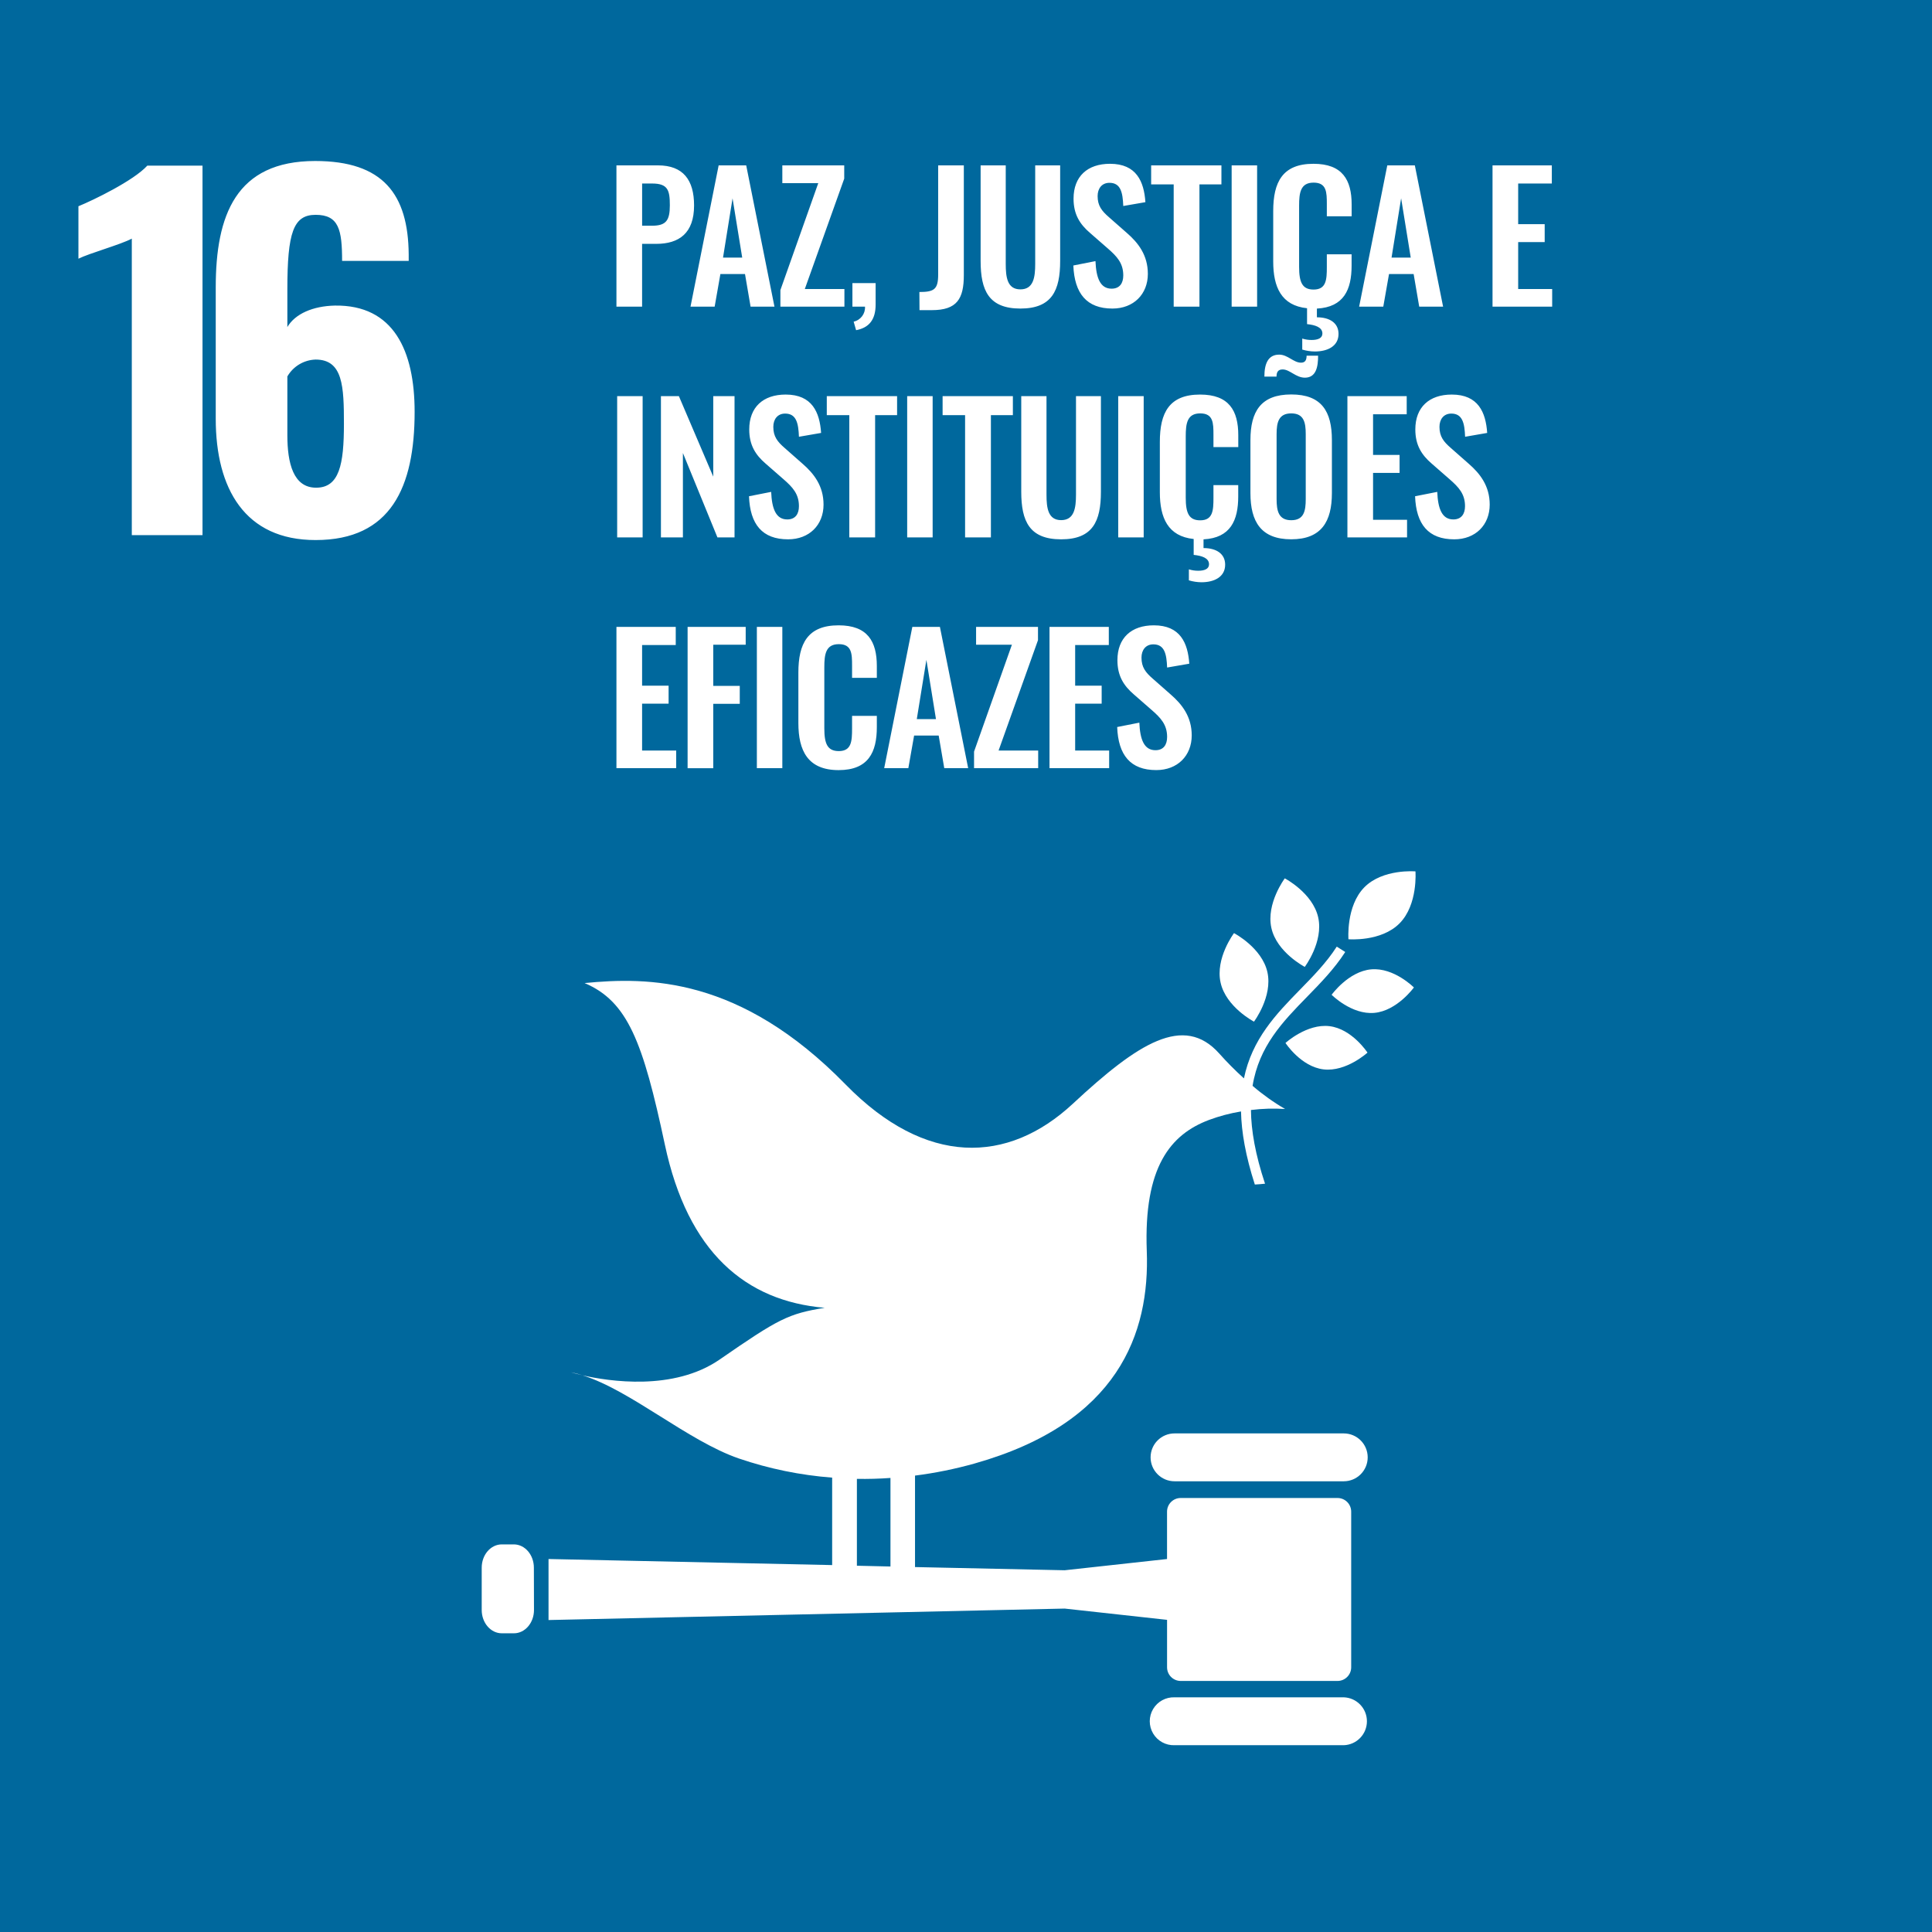
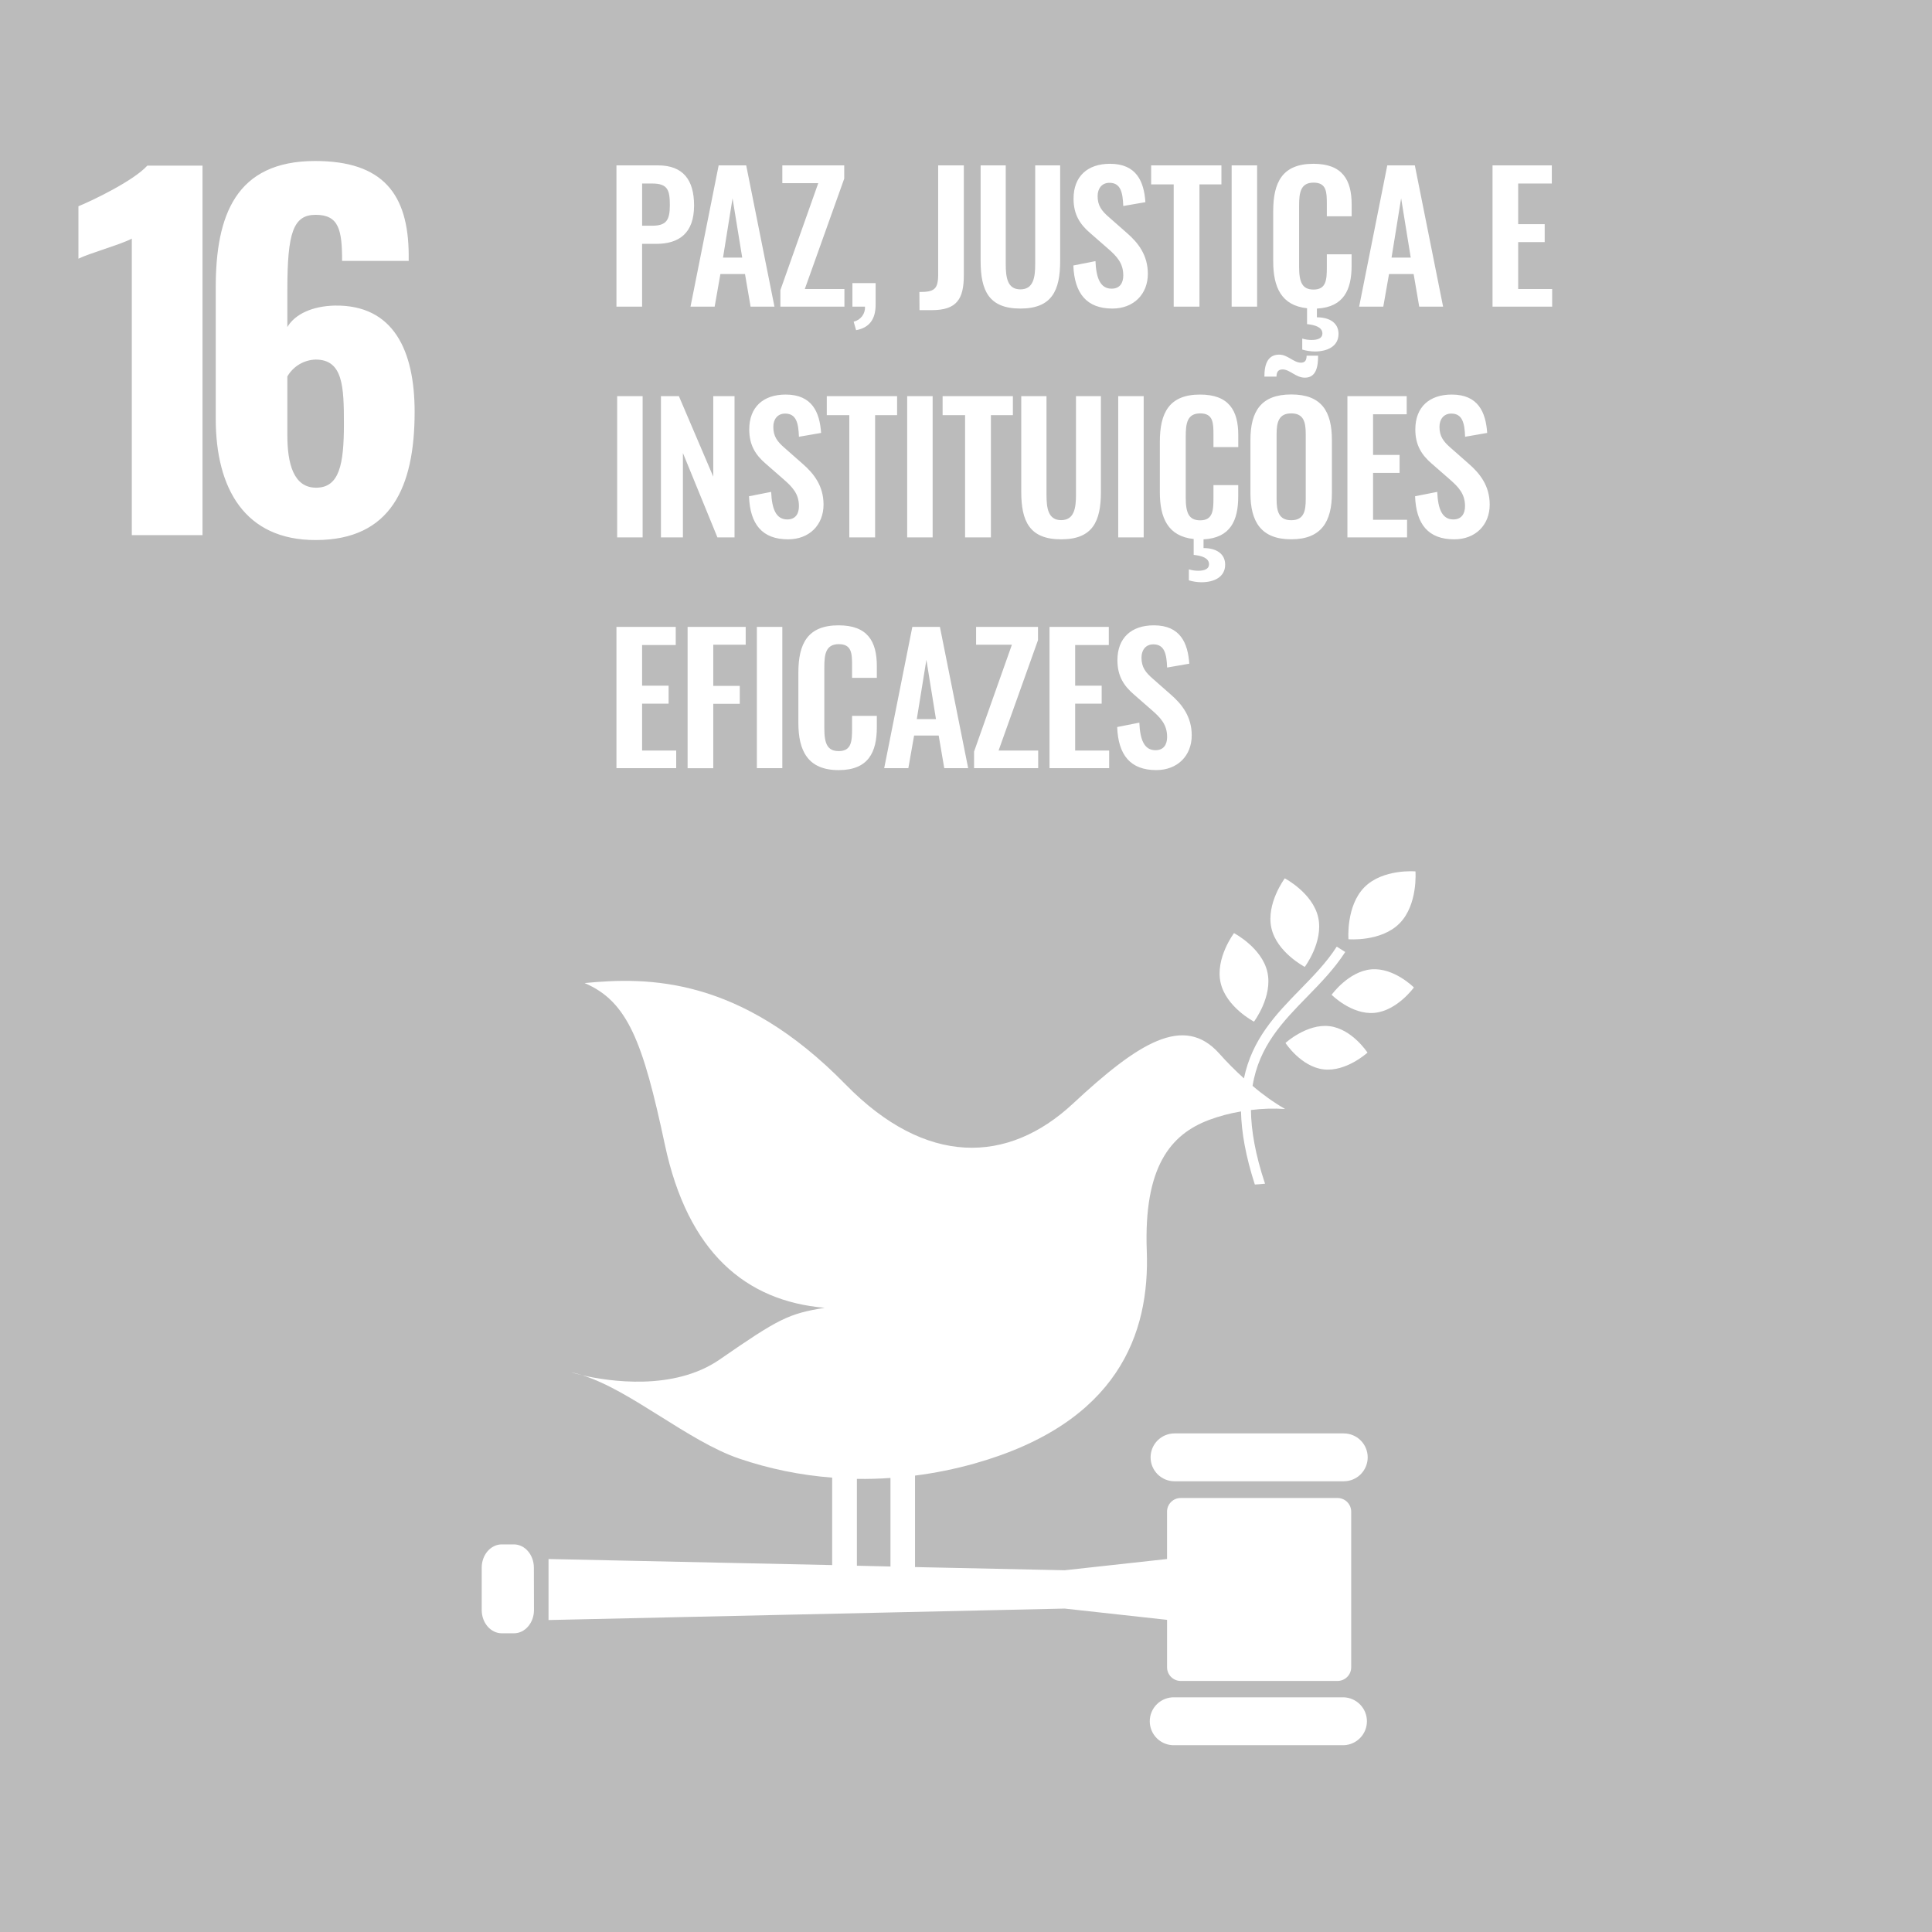
- <svg xmlns="http://www.w3.org/2000/svg" viewBox="0 0 720 720">
+ <svg xmlns="http://www.w3.org/2000/svg" width="720" height="720" viewBox="0 0 720 720" fill="none">
+   <g clip-path="url(#clip0_342_28)">
+     <path d="M-1.08 -1.08H721.08V721.08H-1.08V-1.08Z" fill="#BBBBBB" />
+     <path d="M49.12 88.93C45 91.14 33.31 94.37 29.23 96.41V76.86C34.67 74.65 49.8 67.34 54.9 61.73H75.47V199.43H49.12V88.93ZM80.4 156.08V107.08C80.4 80.26 87.88 60 117.46 60C142.79 60 152.14 72.41 152.31 94.85V97.23H127.49C127.49 85.67 126.3 80.06 117.63 80.06C109.3 80.06 107.09 86.69 107.09 107.94V121.88C109.98 116.95 116.61 114.06 124.77 113.88C146.7 113.54 154.52 130.71 154.52 153.49C154.52 181.54 145.68 201.26 117.63 201.26C91.28 201.3 80.4 182.09 80.4 156.08ZM128.17 158C128.17 144.06 127.83 134 117.63 134C115.483 134.063 113.387 134.674 111.542 135.775C109.698 136.876 108.165 138.43 107.09 140.29V162.2C107.09 172.57 109.3 181.75 117.8 181.75C126.47 181.75 128.17 173.08 128.17 158ZM229.73 61.63H245.2C254.63 61.63 258.66 67.09 258.66 76.58C258.66 86.91 253.07 90.88 244.55 90.88H239.29V114.28H229.73V61.63ZM243 84.12C248.27 84.12 249.63 82.12 249.63 76.51C249.63 70.9 248.92 68.39 243 68.39H239.3V84.12H243ZM267.82 61.63H278.09L288.62 114.28H279.72L277.64 102.12H268.47L266.33 114.28H257.33L267.82 61.63ZM276.6 96L273 73.91L269.45 96H276.6ZM290.83 108.1L304.94 68.26H291.55V61.63H314.62V66.57L299.93 107.71H314.69V114.28H290.83V108.1ZM318.13 119.87C319.386 119.596 320.502 118.882 321.278 117.857C322.053 116.832 322.437 115.563 322.36 114.28H317.67V105.5H326.32V113.5C326.32 119.09 323.91 122.14 319.04 123.05L318.13 119.87ZM342.63 108.82C348.16 108.82 349.63 107.82 349.63 102.25V61.63H359.19V102.51C359.19 111.35 356.65 115.58 347.29 115.58H342.67L342.63 108.82ZM365.45 97.25V61.63H374.81V98.35C374.81 103.35 375.39 107.84 380.27 107.84C385.15 107.84 385.79 103.36 385.79 98.35V61.63H395.09V97.25C395.09 108.25 392.03 114.99 380.27 114.99C368.51 114.99 365.45 108.3 365.45 97.25ZM400 98.94L408.25 97.31C408.51 103.55 410.01 107.58 414.25 107.58C417.31 107.58 418.61 105.5 418.61 102.64C418.61 98.09 416.27 95.56 412.82 92.57L406.19 86.78C402.42 83.53 400.08 79.89 400.08 74.04C400.08 65.72 405.28 61.04 413.67 61.04C423.55 61.04 426.34 67.67 426.86 75.34L418.61 76.77C418.41 71.83 417.7 68.13 413.47 68.13C410.61 68.13 409.05 70.27 409.05 73.07C409.05 76.64 410.55 78.59 413.34 81L419.91 86.78C424.2 90.49 427.77 95.1 427.77 102.06C427.77 109.66 422.44 114.99 414.58 114.99C405 115 400.42 109.4 400 98.94ZM437.4 68.71H429V61.63H455.19V68.71H447V114.28H437.4V68.71ZM459 61.63H468.49V114.28H459V61.63ZM494.47 80.61V76.06C494.47 71.64 494.41 68.06 489.53 68.06C484.65 68.06 484.14 71.83 484.14 76.64V99.46C484.14 105.18 485.31 107.91 489.53 107.91C494.28 107.91 494.47 104.2 494.47 99.52V94.78H503.7V99C503.7 107.91 500.84 114.47 490.77 115V118.25C495.58 118.25 498.83 120.4 498.83 124.43C498.83 129.04 494.73 130.99 489.99 130.99C488.404 130.974 486.829 130.735 485.31 130.28V126.18C486.446 126.534 487.63 126.709 488.82 126.7C491.09 126.7 492.82 126.05 492.82 124.3C492.82 121.96 490.16 121.11 487.1 120.79V114.87C477.48 113.87 474.49 106.94 474.49 97.45V78.66C474.49 67.87 477.94 61.04 489.49 61.04C500.28 61.04 503.72 67.04 503.72 76.19V80.61H494.47ZM517 61.63H527.27L537.8 114.28H528.9L526.82 102.12H517.65L515.51 114.28H506.51L517 61.63ZM525.74 96L522.16 73.9L518.59 96H525.74ZM556.22 61.63H578.32V68.39H565.78V83.53H575.66V90.23H565.78V107.71H578.45V114.28H556.22V61.63ZM230 147.63H239.49V200.28H230V147.63ZM246.31 147.63H253L265.81 177.63V147.63H273.74V200.28H267.37L254.5 168.82V200.28H246.31V147.63ZM279.13 184.94L287.39 183.31C287.65 189.55 289.14 193.58 293.39 193.58C296.44 193.58 297.74 191.5 297.74 188.64C297.74 184.09 295.4 181.56 291.96 178.57L285.33 172.78C281.56 169.53 279.22 165.89 279.22 160.04C279.22 151.72 284.42 147.04 292.8 147.04C302.68 147.04 305.48 153.67 306 161.34L297.74 162.77C297.55 157.83 296.83 154.13 292.61 154.13C289.75 154.13 288.19 156.27 288.19 159.07C288.19 162.64 289.68 164.59 292.48 167L299.04 172.78C303.33 176.49 306.91 181.1 306.91 188.06C306.91 195.66 301.58 200.99 293.71 200.99C284.07 201 279.52 195.4 279.13 184.94ZM316.51 154.71H308.12V147.63H334.32V154.71H326.13V200.28H316.51V154.71ZM338.08 147.63H347.57V200.28H338.08V147.63ZM359.66 154.71H351.28V147.63H377.47V154.71H369.28V200.28H359.66V154.71ZM380.59 183.25V147.63H390V184.35C390 189.35 390.59 193.84 395.46 193.84C400.33 193.84 400.99 189.36 400.99 184.35V147.63H410.28V183.25C410.28 194.3 407.23 200.99 395.46 200.99C383.69 200.99 380.59 194.3 380.59 183.25ZM416.73 147.63H426.22V200.28H416.73V147.63ZM452.22 166.61V162.06C452.22 157.64 452.16 154.06 447.28 154.06C442.4 154.06 441.89 157.83 441.89 162.64V185.46C441.89 191.18 443.06 193.91 447.28 193.91C452.03 193.91 452.22 190.2 452.22 185.52V180.78H461.45V185C461.45 193.91 458.59 200.47 448.52 201V204.25C453.33 204.25 456.58 206.4 456.58 210.43C456.58 215.04 452.48 216.99 447.74 216.99C446.154 216.974 444.579 216.735 443.06 216.28V212.18C444.196 212.534 445.38 212.709 446.57 212.7C448.84 212.7 450.57 212.05 450.57 210.3C450.57 207.96 447.91 207.11 444.85 206.79V200.87C435.23 199.87 432.24 192.94 432.24 183.45V164.66C432.24 153.87 435.69 147.04 447.24 147.04C458.03 147.04 461.47 153.04 461.47 162.19V166.61H452.22ZM466 183.77V164C466 153.34 469.9 147 481.21 147C492.52 147 496.36 153.31 496.36 164V183.76C496.36 194.35 492.46 200.98 481.21 200.98C469.96 200.98 466 194.43 466 183.77ZM478 137.68C476.31 137.68 475.72 138.68 475.72 140.35H471.2C471.2 135.67 472.5 132.16 476.73 132.16C479.91 132.16 482.06 135.16 484.85 135.16C486.35 135.16 486.93 134.25 486.93 132.56H491.22C491.22 136.65 490.51 140.75 486.28 140.75C482.9 140.74 480.69 137.68 478 137.68ZM486.61 186V161.8C486.61 157.38 485.89 154.06 481.21 154.06C476.53 154.06 475.75 157.38 475.75 161.8V186C475.75 190.36 476.47 193.87 481.21 193.87C485.95 193.87 486.61 190.4 486.61 186ZM502.14 147.63H524.24V154.39H511.7V169.53H521.58V176.23H511.7V193.71H524.37V200.28H502.14V147.63ZM527.36 184.94L535.62 183.31C535.88 189.55 537.37 193.58 541.62 193.58C544.62 193.58 545.97 191.5 545.97 188.64C545.97 184.09 543.63 181.56 540.19 178.57L533.56 172.78C529.79 169.53 527.45 165.89 527.45 160.04C527.45 151.72 532.65 147.04 541.03 147.04C550.91 147.04 553.71 153.67 554.23 161.34L546 162.77C545.81 157.83 545.09 154.13 540.87 154.13C538.01 154.13 536.45 156.27 536.45 159.07C536.45 162.64 537.94 164.59 540.74 167L547.3 172.78C551.59 176.49 555.17 181.1 555.17 188.06C555.17 195.66 549.84 200.99 541.97 200.99C532.3 201 527.75 195.4 527.36 184.94ZM229.73 233.63H251.83V240.39H239.29V255.53H249.17V262.23H239.29V279.71H252V286.28H229.73V233.63ZM256.25 233.63H277.9V240.26H265.81V255.6H275.69V262.29H265.81V286.29H256.25V233.63ZM282.06 233.63H291.55V286.28H282.06V233.63ZM297.53 269.44V250.66C297.53 239.87 300.97 233.04 312.53 233.04C323.32 233.04 326.77 239.04 326.77 248.19V252.61H317.54V248.06C317.54 243.64 317.47 240.06 312.6 240.06C307.73 240.06 307.2 243.83 307.2 248.64V271.46C307.2 277.18 308.37 279.91 312.6 279.91C317.34 279.91 317.54 276.2 317.54 271.52V266.78H326.77V271C326.77 280.3 323.65 287 312.53 287C301 287 297.53 279.71 297.53 269.44ZM340 233.63H350.28L360.81 286.28H351.9L349.82 274.12H340.66L338.51 286.28H329.51L340 233.63ZM348.81 268L345.24 245.9L341.66 268H348.81ZM363 280.1L377.11 240.26H363.76V233.63H386.83V238.57L372.14 279.71H386.9V286.28H363V280.1ZM391.12 233.63H413.22V240.39H400.68V255.53H410.56V262.23H400.68V279.71H413.35V286.28H391.12V233.63ZM416.34 270.94L424.6 269.31C424.86 275.55 426.35 279.58 430.6 279.58C433.65 279.58 434.95 277.5 434.95 274.64C434.95 270.09 432.61 267.56 429.17 264.57L422.54 258.78C418.77 255.53 416.43 251.89 416.43 246.04C416.43 237.72 421.63 233.04 430.01 233.04C439.89 233.04 442.69 239.67 443.21 247.34L434.95 248.77C434.76 243.83 434.04 240.13 429.82 240.13C426.96 240.13 425.4 242.27 425.4 245.07C425.4 248.64 426.89 250.59 429.69 253L436.25 258.78C440.54 262.49 444.12 267.1 444.12 274.06C444.12 281.66 438.79 286.99 430.92 286.99C421.28 287 416.73 281.4 416.34 270.94ZM478.8 327.34C478.8 327.34 471.8 336.69 473.8 345.8C475.8 354.91 486.25 360.33 486.25 360.33C486.25 360.33 493.3 350.98 491.25 341.87C489.2 332.76 478.81 327.34 478.81 327.34M467.32 380.74C467.32 380.74 474.37 371.38 472.32 362.27C470.27 353.16 459.88 347.75 459.88 347.75C459.88 347.75 452.83 357.09 454.88 366.21C456.93 375.33 467.33 380.74 467.33 380.74M496.26 370.73C496.26 370.73 503.7 378.23 512.17 377.47C520.64 376.71 526.92 368 526.92 368C526.92 368 519.49 360.5 511.01 361.25C502.53 362 496.26 370.72 496.26 370.72M508.45 330.67C501.56 337.67 502.53 350.03 502.53 350.03C502.53 350.03 514.68 351.08 521.58 344.1C528.48 337.12 527.5 324.74 527.5 324.74C527.5 324.74 515.34 323.69 508.45 330.67ZM493.25 398.53C501.68 399.53 509.62 392.28 509.62 392.28C509.62 392.28 503.87 383.42 495.44 382.42C487.01 381.42 479.06 388.68 479.06 388.68C479.06 388.68 484.81 397.53 493.25 398.53ZM500.78 534.19H437.71C435.344 534.19 433.075 535.13 431.403 536.803C429.73 538.475 428.79 540.744 428.79 543.11C428.79 545.476 429.73 547.745 431.403 549.417C433.075 551.09 435.344 552.03 437.71 552.03H500.78C503.146 552.03 505.415 551.09 507.087 549.417C508.76 547.745 509.7 545.476 509.7 543.11C509.7 540.744 508.76 538.475 507.087 536.803C505.415 535.13 503.146 534.19 500.78 534.19ZM500.78 632.54H437.71C436.513 632.5 435.32 632.701 434.202 633.132C433.084 633.562 432.064 634.213 431.203 635.046C430.342 635.878 429.657 636.876 429.19 637.979C428.722 639.082 428.481 640.267 428.481 641.465C428.481 642.663 428.722 643.848 429.19 644.951C429.657 646.054 430.342 647.051 431.203 647.884C432.064 648.717 433.084 649.368 434.202 649.798C435.32 650.229 436.513 650.43 437.71 650.39H500.78C503.095 650.313 505.29 649.338 506.9 647.673C508.511 646.008 509.411 643.782 509.411 641.465C509.411 639.148 508.511 636.922 506.9 635.257C505.29 633.592 503.095 632.617 500.78 632.54ZM217.12 512.52C215.682 512.065 214.22 511.691 212.74 511.4C212.74 511.4 214.36 511.9 217.12 512.52Z" fill="white" />
+     <path d="M498.46 558.26H440C438.654 558.262 437.363 558.798 436.411 559.751C435.459 560.703 434.923 561.993 434.92 563.34V581L396.77 585.19L341 584V549.91C348.494 548.958 355.908 547.454 363.18 545.41C416.83 530.27 428.53 496.85 427.37 466.16C426.2 434.9 436.2 422.76 450.58 417.36C454.441 415.93 458.429 414.872 462.49 414.2C462.65 421.88 464.21 430.81 467.64 441.44C468.91 441.37 470.18 441.27 471.44 441.13C467.82 430.25 466.27 421.3 466.19 413.67C470.408 413.136 474.668 413.009 478.91 413.29C474.618 410.79 470.564 407.901 466.8 404.66C469.21 389.86 478.03 380.77 487.11 371.48C492.11 366.36 497.27 361.08 501.33 354.78L498.17 352.78C494.32 358.78 489.27 363.9 484.41 368.88C475.55 377.95 466.61 387.21 463.58 401.88C460.349 398.968 457.281 395.88 454.39 392.63C441.16 377.8 424.13 388.7 399.84 411.31C375.55 433.92 344.98 434.69 315.14 404.16C275.76 363.84 241.41 364.07 217.86 366.36C233.97 373.23 239.61 388.28 247.77 426.55C256.31 466.71 277.87 484.87 307.35 487.38C293.69 489.6 290.14 491.49 268.17 506.67C251.01 518.51 226.87 514.77 217.08 512.54C235.08 518.14 256.33 536.99 275.37 543.54C286.606 547.373 298.282 549.768 310.12 550.67V583.26L204.42 581V603.74L396.78 599.47L434.93 603.67V621.36C434.933 622.706 435.469 623.997 436.421 624.949C437.373 625.901 438.664 626.437 440.01 626.44H498.46C499.808 626.44 501.101 625.905 502.056 624.952C503.01 624 503.547 622.708 503.55 621.36V563.36C503.551 562.691 503.421 562.028 503.165 561.409C502.91 560.79 502.536 560.228 502.063 559.754C501.59 559.28 501.028 558.905 500.41 558.648C499.792 558.392 499.129 558.26 498.46 558.26ZM319.34 551.13C323.5 551.203 327.67 551.09 331.85 550.79V583.79L319.34 583.5V551.13ZM199 600C199 604.79 195.65 608.68 191.53 608.68H187C182.88 608.68 179.52 604.79 179.52 600V584.23C179.52 579.43 182.88 575.55 187 575.55H191.49C195.61 575.55 198.96 579.43 198.96 584.23L199 600Z" fill="white" />
+   </g>
  <defs>
-     <style>.cls-2{fill:#fff}</style>
+     <clipPath id="clip0_342_28">
+       <rect width="720" height="720" fill="white" />
+     </clipPath>
  </defs>
-   <path fill="#00689d" d="M-1.08-1.08h722.16v722.16H-1.08z" id="goal_background" data-name="goal background" />
-   <g id="ENG_text_graphics" data-name="ENG text &amp; graphics">
-     <path class="cls-2" d="M49.12 88.93c-4.12 2.21-15.81 5.44-19.89 7.48V76.86c5.44-2.21 20.57-9.52 25.67-15.13h20.57v137.7H49.12zM80.4 156.08v-49C80.4 80.26 87.88 60 117.46 60c25.33 0 34.68 12.41 34.85 34.85v2.38h-24.82c0-11.56-1.19-17.17-9.86-17.17-8.33 0-10.54 6.63-10.54 27.88v13.94c2.89-4.93 9.52-7.82 17.68-8 21.93-.34 29.75 16.83 29.75 39.61 0 28.05-8.84 47.77-36.89 47.77-26.35.04-37.23-19.17-37.23-45.18zm47.77 1.92c0-13.94-.34-24-10.54-24a12.6 12.6 0 00-10.54 6.29v21.91c0 10.37 2.21 19.55 10.71 19.55 8.67 0 10.37-8.67 10.37-23.75zM229.73 61.63h15.47c9.43 0 13.46 5.46 13.46 14.95 0 10.33-5.59 14.3-14.11 14.3h-5.26v23.4h-9.56zM243 84.12c5.27 0 6.63-2 6.63-7.61s-.71-8.12-6.63-8.12h-3.7v15.73zM267.82 61.63h10.27l10.53 52.65h-8.9l-2.08-12.16h-9.17l-2.14 12.16h-9zM276.6 96L273 73.91 269.45 96zM290.83 108.1l14.11-39.84h-13.39v-6.63h23.07v4.94l-14.69 41.14h14.76v6.57h-23.86zM318.13 119.87a5.39 5.39 0 004.23-5.59h-4.69v-8.78h8.65v8c0 5.59-2.41 8.64-7.28 9.55zM342.63 108.82c5.53 0 7-1 7-6.57V61.63h9.56v40.88c0 8.84-2.54 13.07-11.9 13.07h-4.62zM365.45 97.25V61.63h9.36v36.72c0 5 .58 9.49 5.46 9.49s5.52-4.48 5.52-9.49V61.63h9.3v35.62c0 11-3.06 17.74-14.82 17.74s-14.82-6.69-14.82-17.74zM400 98.94l8.25-1.63c.26 6.24 1.76 10.27 6 10.27 3.06 0 4.36-2.08 4.36-4.94 0-4.55-2.34-7.08-5.79-10.07l-6.63-5.79c-3.77-3.25-6.11-6.89-6.11-12.74 0-8.32 5.2-13 13.59-13 9.88 0 12.67 6.63 13.19 14.3l-8.25 1.43c-.2-4.94-.91-8.64-5.14-8.64-2.86 0-4.42 2.14-4.42 4.94 0 3.57 1.5 5.52 4.29 7.93l6.57 5.78c4.29 3.71 7.86 8.32 7.86 15.28 0 7.6-5.33 12.93-13.19 12.93-9.58.01-14.16-5.59-14.58-16.05zM437.4 68.71H429v-7.08h26.19v7.08H447v45.57h-9.6zM459 61.63h9.49v52.65H459zM494.47 80.61v-4.55c0-4.42-.06-8-4.94-8s-5.39 3.77-5.39 8.58v22.82c0 5.72 1.17 8.45 5.39 8.45 4.75 0 4.94-3.71 4.94-8.39v-4.74h9.23V99c0 8.91-2.86 15.47-12.93 16v3.25c4.81 0 8.06 2.15 8.06 6.18 0 4.61-4.1 6.56-8.84 6.56a16.87 16.87 0 01-4.68-.71v-4.1a11.51 11.51 0 003.51.52c2.27 0 4-.65 4-2.4 0-2.34-2.66-3.19-5.72-3.51v-5.92c-9.62-1-12.61-7.93-12.61-17.42V78.66c0-10.79 3.45-17.62 15-17.62 10.79 0 14.23 6 14.23 15.15v4.42zM517 61.63h10.27l10.53 52.65h-8.9l-2.08-12.16h-9.17l-2.14 12.16h-9zM525.74 96l-3.58-22.1-3.57 22.1zM556.22 61.63h22.1v6.76h-12.54v15.14h9.88v6.7h-9.88v17.48h12.67v6.57h-22.23zM230 147.63h9.49v52.65H230zM246.31 147.63H253l12.81 30v-30h7.93v52.65h-6.37l-12.87-31.46v31.46h-8.19zM279.13 184.94l8.26-1.63c.26 6.24 1.75 10.27 6 10.27 3.05 0 4.35-2.08 4.35-4.94 0-4.55-2.34-7.08-5.78-10.07l-6.63-5.79c-3.77-3.25-6.11-6.89-6.11-12.74 0-8.32 5.2-13 13.58-13 9.88 0 12.68 6.63 13.2 14.3l-8.26 1.43c-.19-4.94-.91-8.64-5.13-8.64-2.86 0-4.42 2.14-4.42 4.94 0 3.57 1.49 5.52 4.29 7.93l6.56 5.78c4.29 3.71 7.87 8.32 7.87 15.28 0 7.6-5.33 12.93-13.2 12.93-9.64.01-14.19-5.59-14.58-16.05zM316.51 154.71h-8.39v-7.08h26.2v7.08h-8.19v45.57h-9.62zM338.08 147.63h9.49v52.65h-9.49zM359.66 154.71h-8.38v-7.08h26.19v7.08h-8.19v45.57h-9.62zM380.59 183.25v-35.62H390v36.72c0 5 .59 9.49 5.46 9.49s5.53-4.48 5.53-9.49v-36.72h9.29v35.62c0 11.05-3.05 17.74-14.82 17.74s-14.87-6.69-14.87-17.74zM416.73 147.63h9.49v52.65h-9.49zM452.22 166.61v-4.55c0-4.42-.06-8-4.94-8s-5.39 3.77-5.39 8.58v22.82c0 5.72 1.17 8.45 5.39 8.45 4.75 0 4.94-3.71 4.94-8.39v-4.74h9.23V185c0 8.91-2.86 15.47-12.93 16v3.25c4.81 0 8.06 2.15 8.06 6.18 0 4.61-4.1 6.56-8.84 6.56a16.87 16.87 0 01-4.68-.71v-4.1a11.51 11.51 0 003.51.52c2.27 0 4-.65 4-2.4 0-2.34-2.66-3.19-5.72-3.51v-5.92c-9.62-1-12.61-7.93-12.61-17.42v-18.79c0-10.79 3.45-17.62 15-17.62 10.79 0 14.23 6 14.23 15.15v4.42zM466 183.77V164c0-10.66 3.9-17 15.21-17s15.15 6.31 15.15 17v19.76c0 10.59-3.9 17.22-15.15 17.22S466 194.43 466 183.77zm12-46.09c-1.69 0-2.28 1-2.28 2.67h-4.52c0-4.68 1.3-8.19 5.53-8.19 3.18 0 5.33 3 8.12 3 1.5 0 2.08-.91 2.08-2.6h4.29c0 4.09-.71 8.19-4.94 8.19-3.38-.01-5.59-3.07-8.28-3.07zm8.61 48.32v-24.2c0-4.42-.72-7.74-5.4-7.74s-5.46 3.32-5.46 7.74V186c0 4.36.72 7.87 5.46 7.87s5.4-3.47 5.4-7.87zM502.14 147.63h22.1v6.76H511.7v15.14h9.88v6.7h-9.88v17.48h12.67v6.57h-22.23zM527.36 184.94l8.26-1.63c.26 6.24 1.75 10.27 6 10.27 3 0 4.35-2.08 4.35-4.94 0-4.55-2.34-7.08-5.78-10.07l-6.63-5.79c-3.77-3.25-6.11-6.89-6.11-12.74 0-8.32 5.2-13 13.58-13 9.88 0 12.68 6.63 13.2 14.3l-8.23 1.43c-.19-4.94-.91-8.64-5.13-8.64-2.86 0-4.42 2.14-4.42 4.94 0 3.57 1.49 5.52 4.29 7.93l6.56 5.78c4.29 3.71 7.87 8.32 7.87 15.28 0 7.6-5.33 12.93-13.2 12.93-9.67.01-14.22-5.59-14.61-16.05zM229.73 233.63h22.1v6.76h-12.54v15.14h9.88v6.7h-9.88v17.48H252v6.57h-22.27zM256.25 233.63h21.65v6.63h-12.09v15.34h9.88v6.69h-9.88v24h-9.56zM282.06 233.63h9.49v52.65h-9.49zM297.53 269.44v-18.78c0-10.79 3.44-17.62 15-17.62 10.79 0 14.24 6 14.24 15.15v4.42h-9.23v-4.55c0-4.42-.07-8-4.94-8s-5.4 3.77-5.4 8.58v22.82c0 5.72 1.17 8.45 5.4 8.45 4.74 0 4.94-3.71 4.94-8.39v-4.74h9.23V271c0 9.3-3.12 16-14.24 16-11.53 0-15-7.29-15-17.56zM340 233.63h10.28l10.53 52.65h-8.91l-2.08-12.16h-9.16l-2.15 12.16h-9zm8.81 34.37l-3.57-22.1-3.58 22.1zM363 280.1l14.11-39.84h-13.35v-6.63h23.07v4.94l-14.69 41.14h14.76v6.57H363zM391.12 233.63h22.1v6.76h-12.54v15.14h9.88v6.7h-9.88v17.48h12.67v6.57h-22.23zM416.34 270.94l8.26-1.63c.26 6.24 1.75 10.27 6 10.27 3.05 0 4.35-2.08 4.35-4.94 0-4.55-2.34-7.08-5.78-10.07l-6.63-5.79c-3.77-3.25-6.11-6.89-6.11-12.74 0-8.32 5.2-13 13.58-13 9.88 0 12.68 6.63 13.2 14.3l-8.26 1.43c-.19-4.94-.91-8.64-5.13-8.64-2.86 0-4.42 2.14-4.42 4.94 0 3.57 1.49 5.52 4.29 7.93l6.56 5.78c4.29 3.71 7.87 8.32 7.87 15.28 0 7.6-5.33 12.93-13.2 12.93-9.64.01-14.19-5.59-14.58-16.05zM478.8 327.34s-7 9.35-5 18.46 12.45 14.53 12.45 14.53 7.05-9.35 5-18.46-12.44-14.53-12.44-14.53M467.32 380.74s7.05-9.36 5-18.47-12.44-14.52-12.44-14.52-7.05 9.34-5 18.46 12.45 14.53 12.45 14.53M496.26 370.73s7.44 7.5 15.91 6.74 14.75-9.47 14.75-9.47-7.43-7.5-15.91-6.75-14.75 9.47-14.75 9.47M508.45 330.67c-6.89 7-5.92 19.36-5.92 19.36s12.15 1.05 19.05-5.93 5.92-19.36 5.92-19.36-12.16-1.05-19.05 5.93M493.25 398.53c8.43 1 16.37-6.25 16.37-6.25s-5.75-8.86-14.18-9.86-16.38 6.26-16.38 6.26 5.75 8.85 14.19 9.85M500.78 534.19h-63.07a8.92 8.92 0 100 17.84h63.07a8.92 8.92 0 100-17.84M500.78 632.54h-63.07a8.93 8.93 0 100 17.85h63.07a8.93 8.93 0 000-17.85M217.12 512.52a40.28 40.28 0 00-4.38-1.12s1.62.5 4.38 1.12" />
-     <path class="cls-2" d="M498.46 558.26H440a5.09 5.09 0 00-5.08 5.08V581l-38.15 4.19L341 584v-34.09a153.27 153.27 0 0022.18-4.5c53.65-15.14 65.35-48.56 64.19-79.25-1.17-31.26 8.83-43.4 23.21-48.8a64.77 64.77 0 0111.91-3.16c.16 7.68 1.72 16.61 5.15 27.24 1.27-.07 2.54-.17 3.8-.31-3.62-10.88-5.17-19.83-5.25-27.46a66.43 66.43 0 0112.72-.38 81.08 81.08 0 01-12.11-8.63c2.41-14.8 11.23-23.89 20.31-33.18 5-5.12 10.16-10.4 14.22-16.7l-3.16-2c-3.85 6-8.9 11.12-13.76 16.1-8.86 9.07-17.8 18.33-20.83 33a118.36 118.36 0 01-9.19-9.25c-13.23-14.83-30.26-3.93-54.55 18.68s-54.86 23.38-84.7-7.15c-39.38-40.32-73.73-40.09-97.28-37.8 16.11 6.87 21.75 21.92 29.91 60.19 8.54 40.16 30.1 58.32 59.58 60.83-13.66 2.22-17.21 4.11-39.18 19.29-17.16 11.84-41.3 8.1-51.09 5.87 18 5.6 39.25 24.45 58.29 31a140.74 140.74 0 0034.75 7.13v32.59L204.42 581v22.74l192.36-4.27 38.15 4.2v17.69a5.09 5.09 0 005.08 5.08h58.45a5.09 5.09 0 005.09-5.08v-58a5.09 5.09 0 00-5.09-5.1zm-179.12-7.13q6.24.11 12.51-.34v33l-12.51-.29zM199 600c0 4.79-3.35 8.68-7.47 8.68H187c-4.12 0-7.48-3.89-7.48-8.68v-15.77c0-4.8 3.36-8.68 7.48-8.68h4.49c4.12 0 7.47 3.88 7.47 8.68z" />
-   </g>
</svg>
